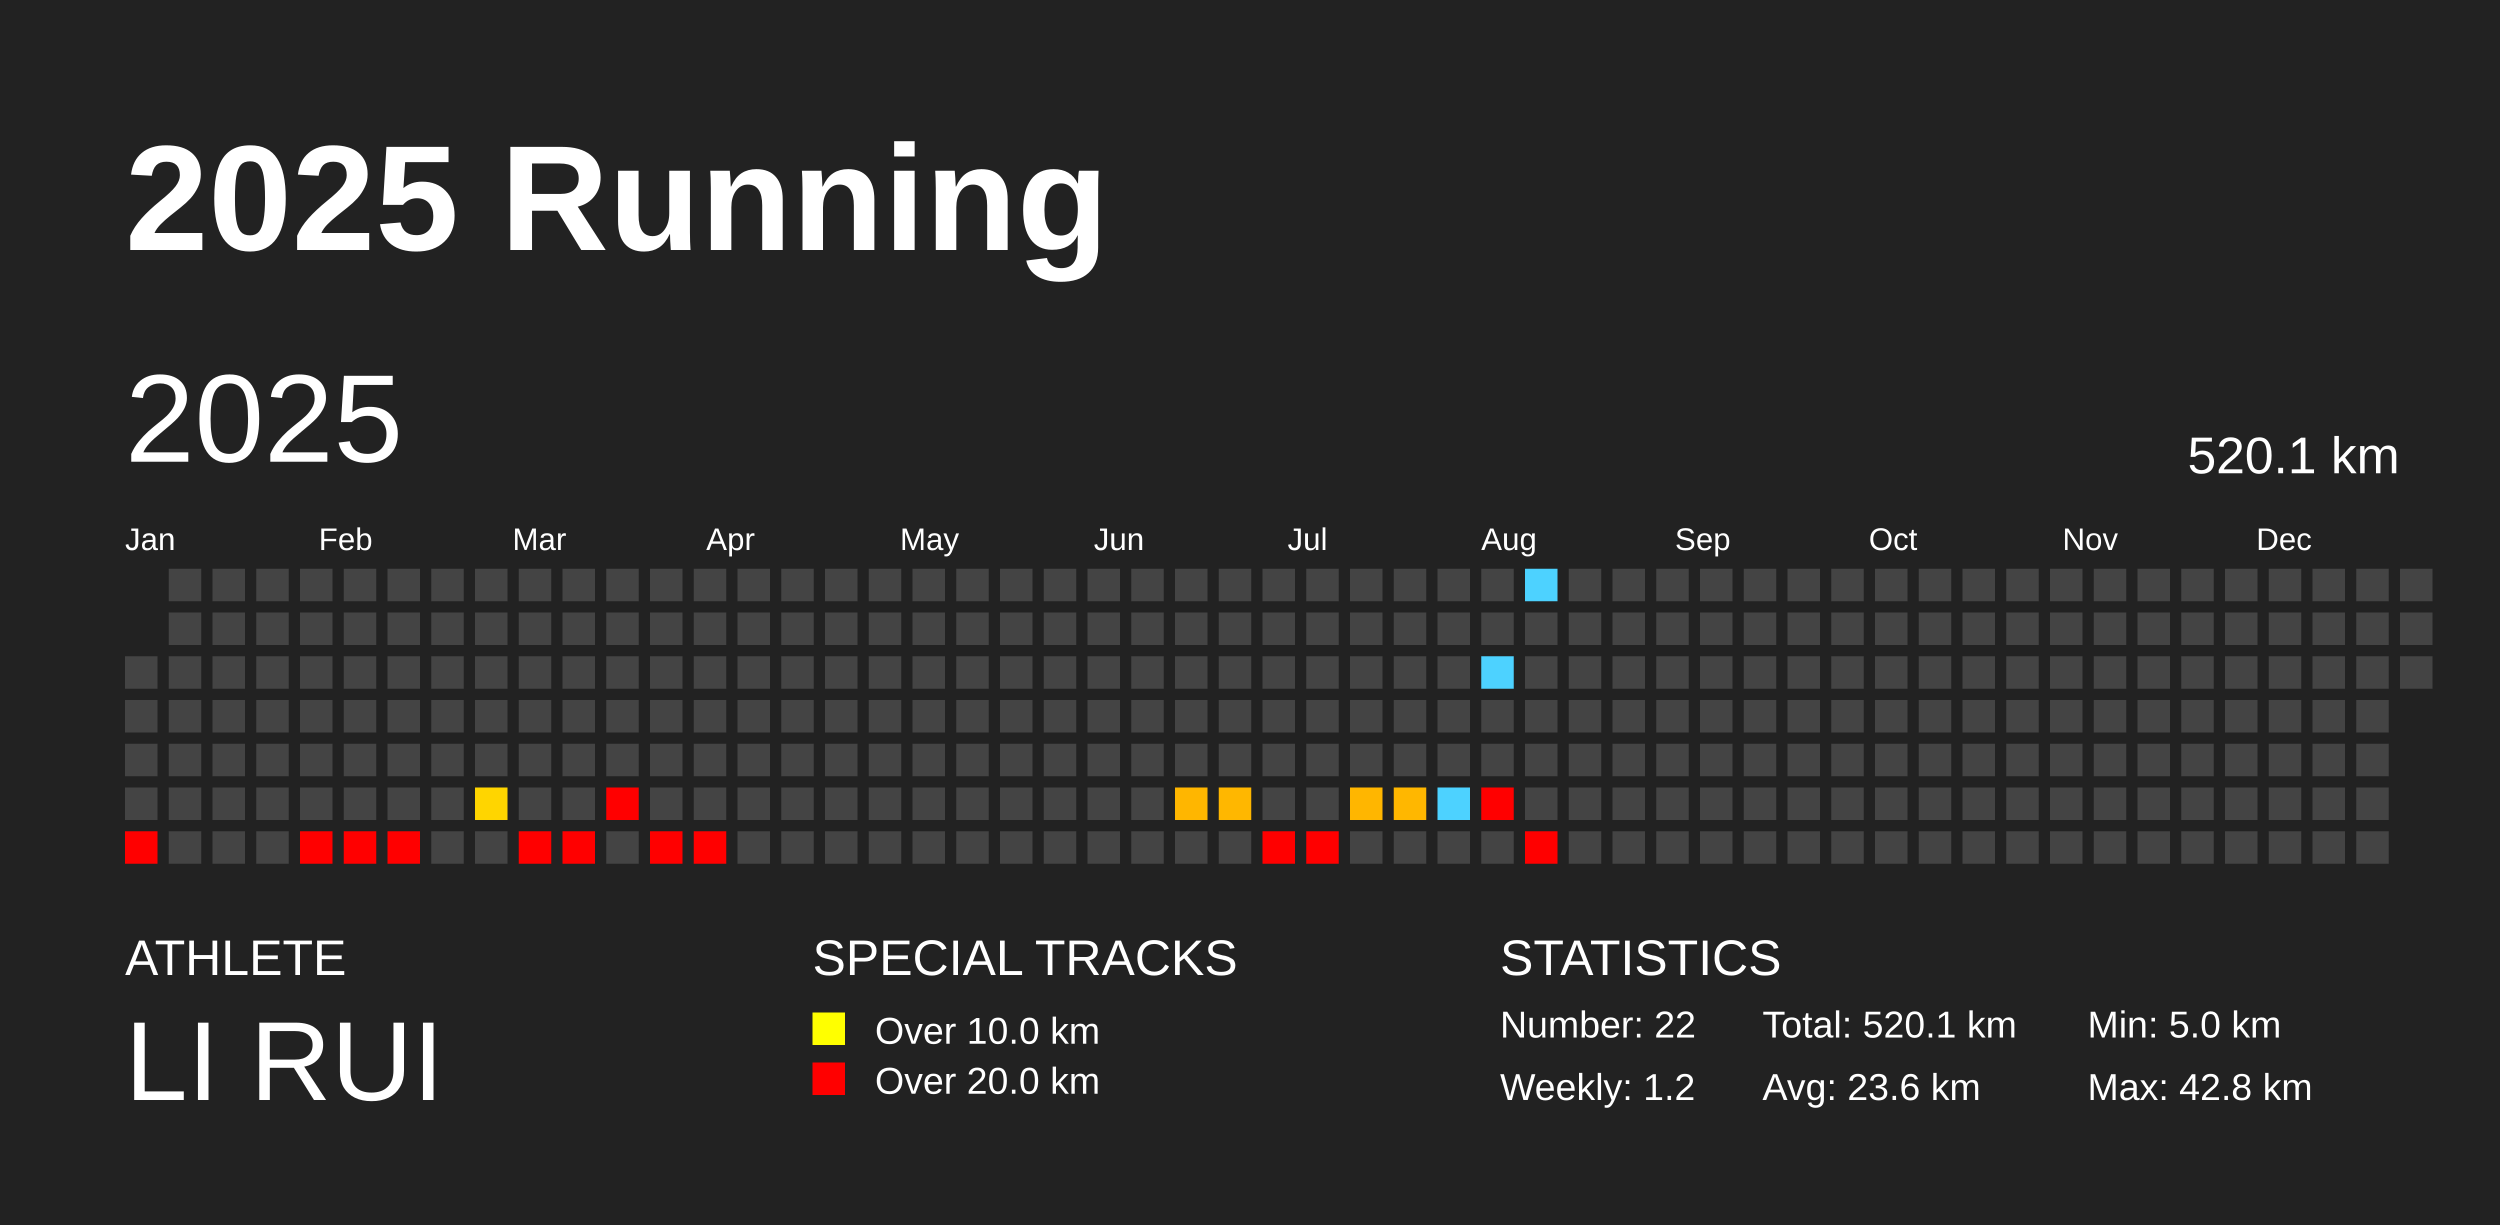
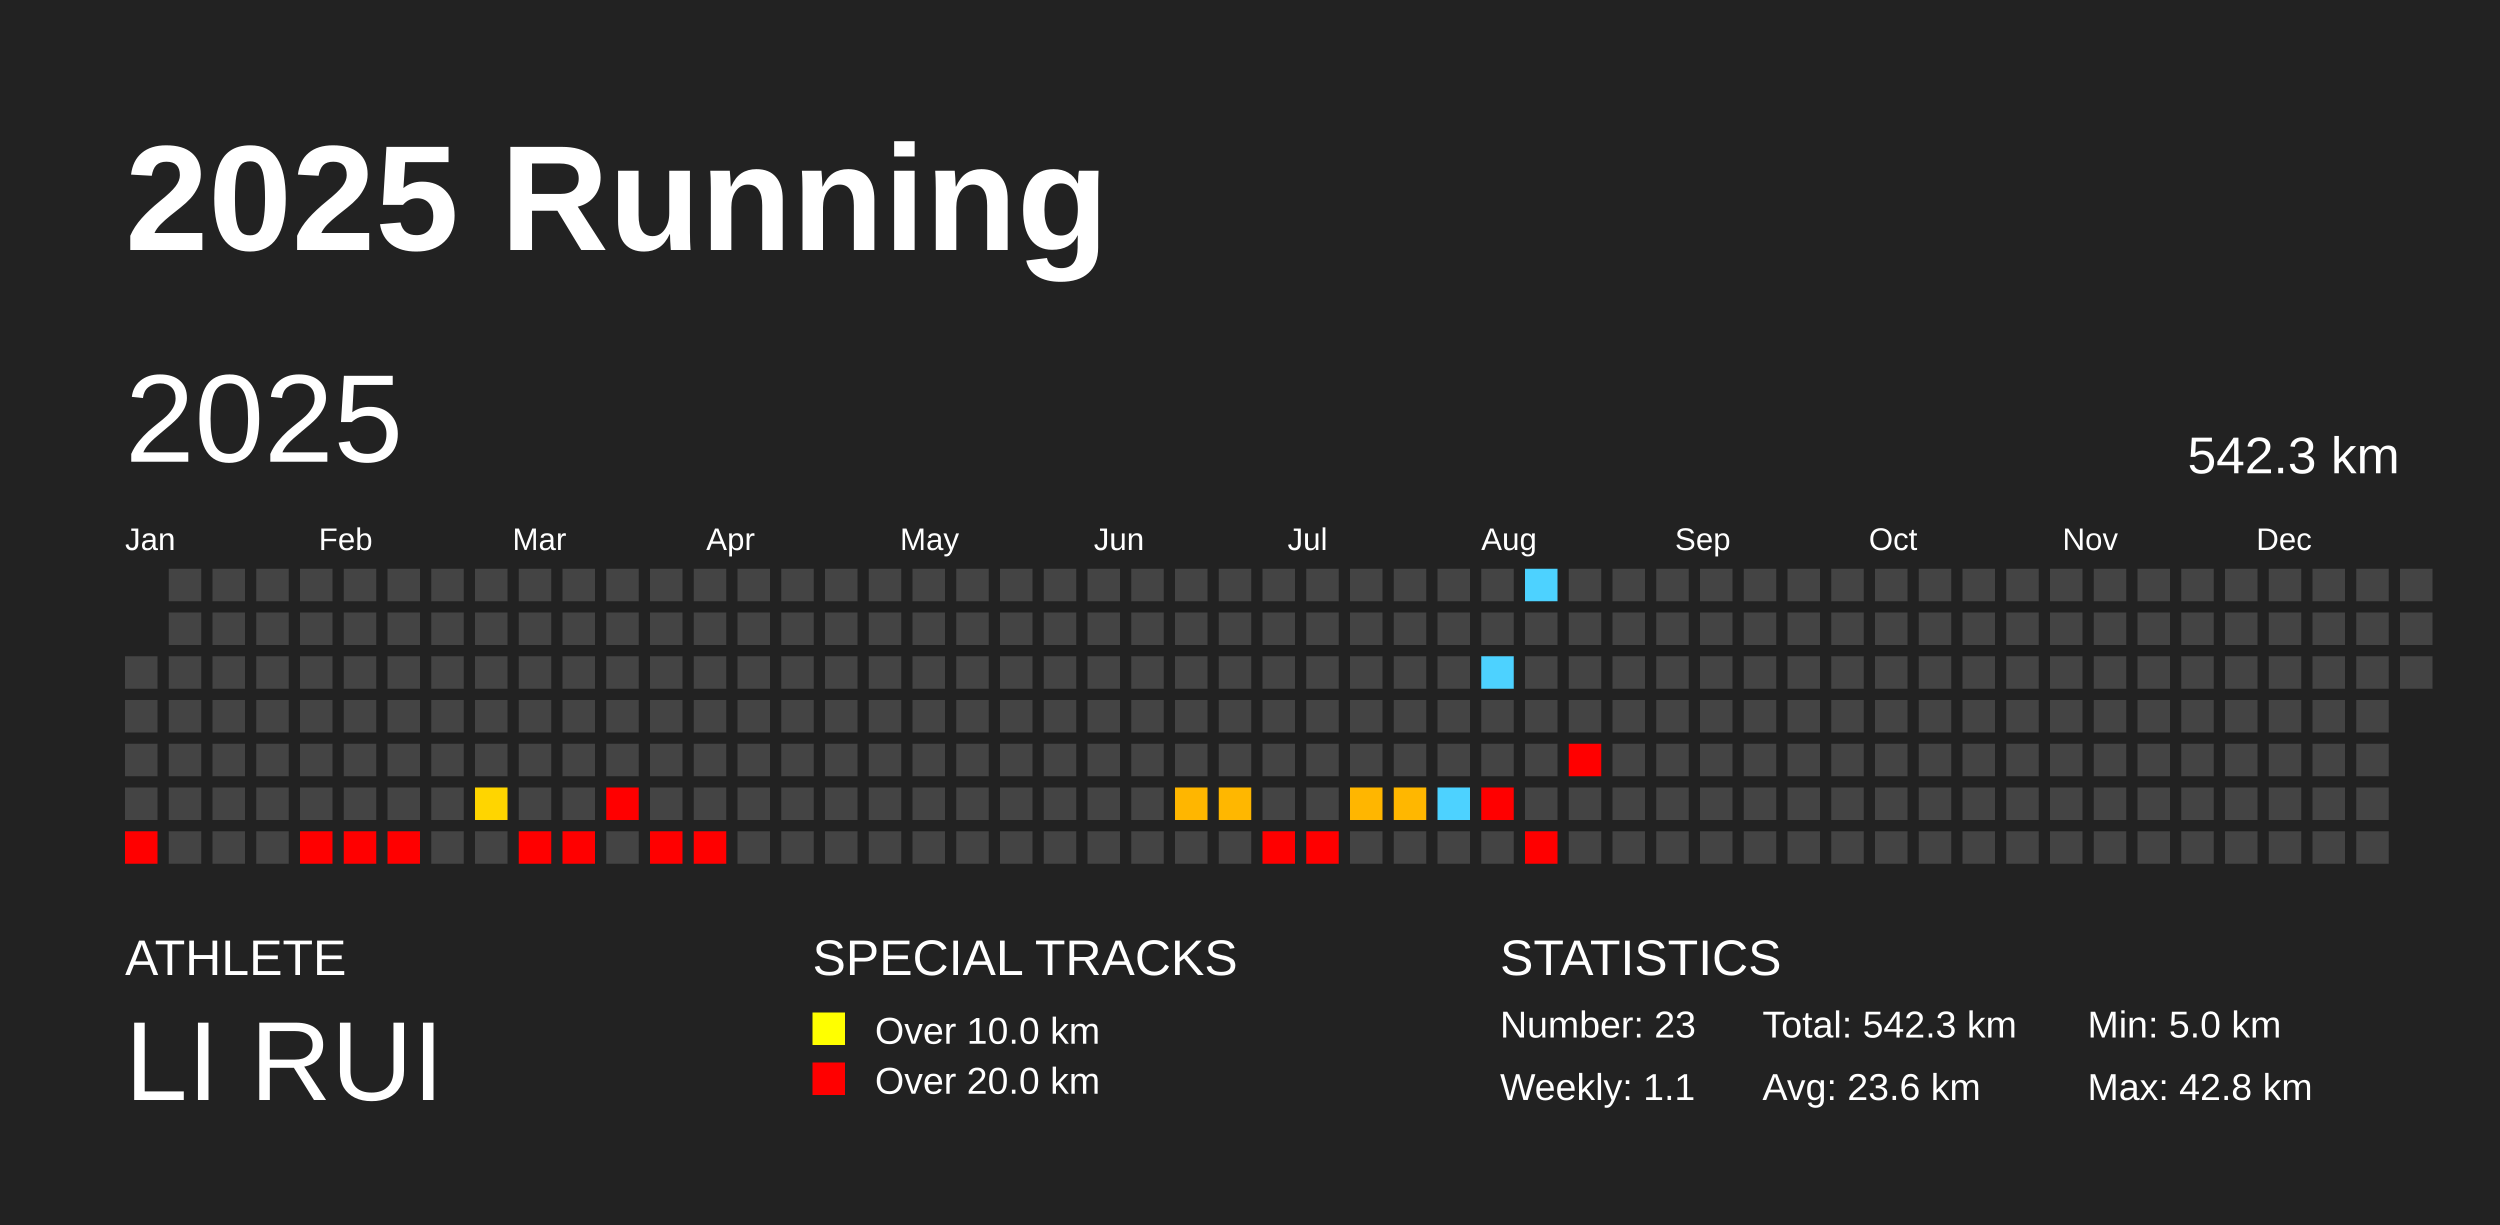
<svg xmlns="http://www.w3.org/2000/svg" baseProfile="full" height="98mm" version="1.1" viewBox="0,0,200,98" width="200mm">
  <defs />
  <rect fill="#222222" height="98" width="200" x="0" y="0" />
  <text fill="#FFFFFF" style="font-size:12px; font-family:Arial; font-weight:bold;" x="10" y="20">2025 Running</text>
  <text fill="#FFFFFF" style="font-size:4px; font-family:Arial" x="10" y="78">ATHLETE</text>
  <text fill="#FFFFFF" style="font-size:9px; font-family:Arial" x="10" y="88">LI RUI</text>
  <text fill="#FFFFFF" style="font-size:4px; font-family:Arial" x="65" y="78">SPECIAL TRACKS</text>
  <rect fill="yellow" height="2.6" width="2.6" x="65" y="81" />
  <text fill="#FFFFFF" style="font-size:3px; font-family:Arial" x="70" y="83.5">Over 10.0 km</text>
  <rect fill="red" height="2.6" width="2.6" x="65" y="85" />
  <text fill="#FFFFFF" style="font-size:3px; font-family:Arial" x="70" y="87.5">Over 20.0 km</text>
  <text fill="#FFFFFF" style="font-size:4px; font-family:Arial" x="120" y="78">STATISTICS</text>
-   <text fill="#FFFFFF" style="font-size:3px; font-family:Arial" x="120" y="83">Number: 22</text>
-   <text fill="#FFFFFF" style="font-size:3px; font-family:Arial" x="120" y="88">Weekly: 1.2</text>
-   <text fill="#FFFFFF" style="font-size:3px; font-family:Arial" x="141" y="83">Total: 520.1 km</text>
+   <text fill="#FFFFFF" style="font-size:3px; font-family:Arial" x="120" y="83">Number: 23</text>
+   <text fill="#FFFFFF" style="font-size:3px; font-family:Arial" x="120" y="88">Weekly: 1.1</text>
+   <text fill="#FFFFFF" style="font-size:3px; font-family:Arial" x="141" y="83">Total: 542.3 km</text>
  <text fill="#FFFFFF" style="font-size:3px; font-family:Arial" x="141" y="88">Avg: 23.6 km</text>
  <text fill="#FFFFFF" style="font-size:3px; font-family:Arial" x="167" y="83">Min: 5.0 km</text>
  <text fill="#FFFFFF" style="font-size:3px; font-family:Arial" x="167" y="88">Max: 42.8 km</text>
  <text dominant-baseline="hanging" fill="#FFFFFF" style="font-size:10.0px; font-family:Arial;" x="10" y="30">2025</text>
-   <text dominant-baseline="hanging" fill="#FFFFFF" style="font-size:4.125px; font-family:Arial;" x="175" y="35">520.1 km</text>
+   <text dominant-baseline="hanging" fill="#FFFFFF" style="font-size:4.125px; font-family:Arial;" x="175" y="35">542.3 km</text>
  <text fill="#FFFFFF" style="font-size:2.5px; font-family:Arial" x="10.0" y="44">Jan</text>
  <text fill="#FFFFFF" style="font-size:2.5px; font-family:Arial" x="25.5" y="44">Feb</text>
  <text fill="#FFFFFF" style="font-size:2.5px; font-family:Arial" x="41.0" y="44">Mar</text>
  <text fill="#FFFFFF" style="font-size:2.5px; font-family:Arial" x="56.5" y="44">Apr</text>
  <text fill="#FFFFFF" style="font-size:2.5px; font-family:Arial" x="72.0" y="44">May</text>
  <text fill="#FFFFFF" style="font-size:2.5px; font-family:Arial" x="87.5" y="44">Jun</text>
  <text fill="#FFFFFF" style="font-size:2.5px; font-family:Arial" x="103.0" y="44">Jul</text>
  <text fill="#FFFFFF" style="font-size:2.5px; font-family:Arial" x="118.5" y="44">Aug</text>
  <text fill="#FFFFFF" style="font-size:2.5px; font-family:Arial" x="134.0" y="44">Sep</text>
  <text fill="#FFFFFF" style="font-size:2.5px; font-family:Arial" x="149.5" y="44">Oct</text>
  <text fill="#FFFFFF" style="font-size:2.5px; font-family:Arial" x="165.0" y="44">Nov</text>
  <text fill="#FFFFFF" style="font-size:2.5px; font-family:Arial" x="180.5" y="44">Dec</text>
  <rect fill="#444444" height="2.6" width="2.6" x="10.0" y="52.5" />
  <rect fill="#444444" height="2.6" width="2.6" x="10.0" y="56.0" />
  <rect fill="#444444" height="2.6" width="2.6" x="10.0" y="59.5" />
  <rect fill="#444444" height="2.6" width="2.6" x="10.0" y="63.0" />
  <rect fill="red" height="2.6" width="2.6" x="10.0" y="66.5" />
  <rect fill="#444444" height="2.6" width="2.6" x="13.5" y="45.5" />
  <rect fill="#444444" height="2.6" width="2.6" x="13.5" y="49.0" />
  <rect fill="#444444" height="2.6" width="2.6" x="13.5" y="52.5" />
  <rect fill="#444444" height="2.6" width="2.6" x="13.5" y="56.0" />
  <rect fill="#444444" height="2.6" width="2.6" x="13.5" y="59.5" />
  <rect fill="#444444" height="2.6" width="2.6" x="13.5" y="63.0" />
  <rect fill="#444444" height="2.6" width="2.6" x="13.5" y="66.5" />
  <rect fill="#444444" height="2.6" width="2.6" x="17.0" y="45.5" />
  <rect fill="#444444" height="2.6" width="2.6" x="17.0" y="49.0" />
  <rect fill="#444444" height="2.6" width="2.6" x="17.0" y="52.5" />
  <rect fill="#444444" height="2.6" width="2.6" x="17.0" y="56.0" />
  <rect fill="#444444" height="2.6" width="2.6" x="17.0" y="59.5" />
  <rect fill="#444444" height="2.6" width="2.6" x="17.0" y="63.0" />
  <rect fill="#444444" height="2.6" width="2.6" x="17.0" y="66.5" />
  <rect fill="#444444" height="2.6" width="2.6" x="20.5" y="45.5" />
  <rect fill="#444444" height="2.6" width="2.6" x="20.5" y="49.0" />
  <rect fill="#444444" height="2.6" width="2.6" x="20.5" y="52.5" />
  <rect fill="#444444" height="2.6" width="2.6" x="20.5" y="56.0" />
  <rect fill="#444444" height="2.6" width="2.6" x="20.5" y="59.5" />
  <rect fill="#444444" height="2.6" width="2.6" x="20.5" y="63.0" />
  <rect fill="#444444" height="2.6" width="2.6" x="20.5" y="66.5" />
  <rect fill="#444444" height="2.6" width="2.6" x="24.0" y="45.5" />
  <rect fill="#444444" height="2.6" width="2.6" x="24.0" y="49.0" />
  <rect fill="#444444" height="2.6" width="2.6" x="24.0" y="52.5" />
  <rect fill="#444444" height="2.6" width="2.6" x="24.0" y="56.0" />
  <rect fill="#444444" height="2.6" width="2.6" x="24.0" y="59.5" />
  <rect fill="#444444" height="2.6" width="2.6" x="24.0" y="63.0" />
  <rect fill="red" height="2.6" width="2.6" x="24.0" y="66.5" />
  <rect fill="#444444" height="2.6" width="2.6" x="27.5" y="45.5" />
  <rect fill="#444444" height="2.6" width="2.6" x="27.5" y="49.0" />
  <rect fill="#444444" height="2.6" width="2.6" x="27.5" y="52.5" />
  <rect fill="#444444" height="2.6" width="2.6" x="27.5" y="56.0" />
  <rect fill="#444444" height="2.6" width="2.6" x="27.5" y="59.5" />
  <rect fill="#444444" height="2.6" width="2.6" x="27.5" y="63.0" />
  <rect fill="red" height="2.6" width="2.6" x="27.5" y="66.5" />
  <rect fill="#444444" height="2.6" width="2.6" x="31.0" y="45.5" />
  <rect fill="#444444" height="2.6" width="2.6" x="31.0" y="49.0" />
  <rect fill="#444444" height="2.6" width="2.6" x="31.0" y="52.5" />
  <rect fill="#444444" height="2.6" width="2.6" x="31.0" y="56.0" />
  <rect fill="#444444" height="2.6" width="2.6" x="31.0" y="59.5" />
  <rect fill="#444444" height="2.6" width="2.6" x="31.0" y="63.0" />
  <rect fill="red" height="2.6" width="2.6" x="31.0" y="66.5" />
  <rect fill="#444444" height="2.6" width="2.6" x="34.5" y="45.5" />
  <rect fill="#444444" height="2.6" width="2.6" x="34.5" y="49.0" />
  <rect fill="#444444" height="2.6" width="2.6" x="34.5" y="52.5" />
  <rect fill="#444444" height="2.6" width="2.6" x="34.5" y="56.0" />
  <rect fill="#444444" height="2.6" width="2.6" x="34.5" y="59.5" />
  <rect fill="#444444" height="2.6" width="2.6" x="34.5" y="63.0" />
  <rect fill="#444444" height="2.6" width="2.6" x="34.5" y="66.5" />
  <rect fill="#444444" height="2.6" width="2.6" x="38.0" y="45.5" />
  <rect fill="#444444" height="2.6" width="2.6" x="38.0" y="49.0" />
  <rect fill="#444444" height="2.6" width="2.6" x="38.0" y="52.5" />
  <rect fill="#444444" height="2.6" width="2.6" x="38.0" y="56.0" />
  <rect fill="#444444" height="2.6" width="2.6" x="38.0" y="59.5" />
  <rect fill="#ffd500" height="2.6" width="2.6" x="38.0" y="63.0" />
  <rect fill="#444444" height="2.6" width="2.6" x="38.0" y="66.5" />
  <rect fill="#444444" height="2.6" width="2.6" x="41.5" y="45.5" />
  <rect fill="#444444" height="2.6" width="2.6" x="41.5" y="49.0" />
  <rect fill="#444444" height="2.6" width="2.6" x="41.5" y="52.5" />
  <rect fill="#444444" height="2.6" width="2.6" x="41.5" y="56.0" />
  <rect fill="#444444" height="2.6" width="2.6" x="41.5" y="59.5" />
  <rect fill="#444444" height="2.6" width="2.6" x="41.5" y="63.0" />
  <rect fill="red" height="2.6" width="2.6" x="41.5" y="66.5" />
  <rect fill="#444444" height="2.6" width="2.6" x="45.0" y="45.5" />
  <rect fill="#444444" height="2.6" width="2.6" x="45.0" y="49.0" />
  <rect fill="#444444" height="2.6" width="2.6" x="45.0" y="52.5" />
  <rect fill="#444444" height="2.6" width="2.6" x="45.0" y="56.0" />
  <rect fill="#444444" height="2.6" width="2.6" x="45.0" y="59.5" />
  <rect fill="#444444" height="2.6" width="2.6" x="45.0" y="63.0" />
  <rect fill="red" height="2.6" width="2.6" x="45.0" y="66.5" />
  <rect fill="#444444" height="2.6" width="2.6" x="48.5" y="45.5" />
  <rect fill="#444444" height="2.6" width="2.6" x="48.5" y="49.0" />
  <rect fill="#444444" height="2.6" width="2.6" x="48.5" y="52.5" />
  <rect fill="#444444" height="2.6" width="2.6" x="48.5" y="56.0" />
  <rect fill="#444444" height="2.6" width="2.6" x="48.5" y="59.5" />
  <rect fill="red" height="2.6" width="2.6" x="48.5" y="63.0" />
  <rect fill="#444444" height="2.6" width="2.6" x="48.5" y="66.5" />
  <rect fill="#444444" height="2.6" width="2.6" x="52.0" y="45.5" />
  <rect fill="#444444" height="2.6" width="2.6" x="52.0" y="49.0" />
  <rect fill="#444444" height="2.6" width="2.6" x="52.0" y="52.5" />
  <rect fill="#444444" height="2.6" width="2.6" x="52.0" y="56.0" />
  <rect fill="#444444" height="2.6" width="2.6" x="52.0" y="59.5" />
  <rect fill="#444444" height="2.6" width="2.6" x="52.0" y="63.0" />
  <rect fill="red" height="2.6" width="2.6" x="52.0" y="66.5" />
  <rect fill="#444444" height="2.6" width="2.6" x="55.5" y="45.5" />
  <rect fill="#444444" height="2.6" width="2.6" x="55.5" y="49.0" />
  <rect fill="#444444" height="2.6" width="2.6" x="55.5" y="52.5" />
  <rect fill="#444444" height="2.6" width="2.6" x="55.5" y="56.0" />
  <rect fill="#444444" height="2.6" width="2.6" x="55.5" y="59.5" />
  <rect fill="#444444" height="2.6" width="2.6" x="55.5" y="63.0" />
  <rect fill="red" height="2.6" width="2.6" x="55.5" y="66.5" />
  <rect fill="#444444" height="2.6" width="2.6" x="59.0" y="45.5" />
  <rect fill="#444444" height="2.6" width="2.6" x="59.0" y="49.0" />
  <rect fill="#444444" height="2.6" width="2.6" x="59.0" y="52.5" />
  <rect fill="#444444" height="2.6" width="2.6" x="59.0" y="56.0" />
  <rect fill="#444444" height="2.6" width="2.6" x="59.0" y="59.5" />
  <rect fill="#444444" height="2.6" width="2.6" x="59.0" y="63.0" />
  <rect fill="#444444" height="2.6" width="2.6" x="59.0" y="66.5" />
  <rect fill="#444444" height="2.6" width="2.6" x="62.5" y="45.5" />
  <rect fill="#444444" height="2.6" width="2.6" x="62.5" y="49.0" />
  <rect fill="#444444" height="2.6" width="2.6" x="62.5" y="52.5" />
  <rect fill="#444444" height="2.6" width="2.6" x="62.5" y="56.0" />
  <rect fill="#444444" height="2.6" width="2.6" x="62.5" y="59.5" />
  <rect fill="#444444" height="2.6" width="2.6" x="62.5" y="63.0" />
  <rect fill="#444444" height="2.6" width="2.6" x="62.5" y="66.5" />
  <rect fill="#444444" height="2.6" width="2.6" x="66.0" y="45.5" />
  <rect fill="#444444" height="2.6" width="2.6" x="66.0" y="49.0" />
  <rect fill="#444444" height="2.6" width="2.6" x="66.0" y="52.5" />
  <rect fill="#444444" height="2.6" width="2.6" x="66.0" y="56.0" />
  <rect fill="#444444" height="2.6" width="2.6" x="66.0" y="59.5" />
  <rect fill="#444444" height="2.6" width="2.6" x="66.0" y="63.0" />
  <rect fill="#444444" height="2.6" width="2.6" x="66.0" y="66.5" />
  <rect fill="#444444" height="2.6" width="2.6" x="69.5" y="45.5" />
  <rect fill="#444444" height="2.6" width="2.6" x="69.5" y="49.0" />
  <rect fill="#444444" height="2.6" width="2.6" x="69.5" y="52.5" />
  <rect fill="#444444" height="2.6" width="2.6" x="69.5" y="56.0" />
  <rect fill="#444444" height="2.6" width="2.6" x="69.5" y="59.5" />
  <rect fill="#444444" height="2.6" width="2.6" x="69.5" y="63.0" />
  <rect fill="#444444" height="2.6" width="2.6" x="69.5" y="66.5" />
  <rect fill="#444444" height="2.6" width="2.6" x="73.0" y="45.5" />
  <rect fill="#444444" height="2.6" width="2.6" x="73.0" y="49.0" />
  <rect fill="#444444" height="2.6" width="2.6" x="73.0" y="52.5" />
  <rect fill="#444444" height="2.6" width="2.6" x="73.0" y="56.0" />
  <rect fill="#444444" height="2.6" width="2.6" x="73.0" y="59.5" />
  <rect fill="#444444" height="2.6" width="2.6" x="73.0" y="63.0" />
  <rect fill="#444444" height="2.6" width="2.6" x="73.0" y="66.5" />
  <rect fill="#444444" height="2.6" width="2.6" x="76.5" y="45.5" />
  <rect fill="#444444" height="2.6" width="2.6" x="76.5" y="49.0" />
  <rect fill="#444444" height="2.6" width="2.6" x="76.5" y="52.5" />
  <rect fill="#444444" height="2.6" width="2.6" x="76.5" y="56.0" />
  <rect fill="#444444" height="2.6" width="2.6" x="76.5" y="59.5" />
  <rect fill="#444444" height="2.6" width="2.6" x="76.5" y="63.0" />
  <rect fill="#444444" height="2.6" width="2.6" x="76.5" y="66.5" />
  <rect fill="#444444" height="2.6" width="2.6" x="80.0" y="45.5" />
  <rect fill="#444444" height="2.6" width="2.6" x="80.0" y="49.0" />
  <rect fill="#444444" height="2.6" width="2.6" x="80.0" y="52.5" />
  <rect fill="#444444" height="2.6" width="2.6" x="80.0" y="56.0" />
  <rect fill="#444444" height="2.6" width="2.6" x="80.0" y="59.5" />
  <rect fill="#444444" height="2.6" width="2.6" x="80.0" y="63.0" />
  <rect fill="#444444" height="2.6" width="2.6" x="80.0" y="66.5" />
  <rect fill="#444444" height="2.6" width="2.6" x="83.5" y="45.5" />
  <rect fill="#444444" height="2.6" width="2.6" x="83.5" y="49.0" />
  <rect fill="#444444" height="2.6" width="2.6" x="83.5" y="52.5" />
  <rect fill="#444444" height="2.6" width="2.6" x="83.5" y="56.0" />
  <rect fill="#444444" height="2.6" width="2.6" x="83.5" y="59.5" />
  <rect fill="#444444" height="2.6" width="2.6" x="83.5" y="63.0" />
  <rect fill="#444444" height="2.6" width="2.6" x="83.5" y="66.5" />
  <rect fill="#444444" height="2.6" width="2.6" x="87.0" y="45.5" />
  <rect fill="#444444" height="2.6" width="2.6" x="87.0" y="49.0" />
  <rect fill="#444444" height="2.6" width="2.6" x="87.0" y="52.5" />
  <rect fill="#444444" height="2.6" width="2.6" x="87.0" y="56.0" />
  <rect fill="#444444" height="2.6" width="2.6" x="87.0" y="59.5" />
  <rect fill="#444444" height="2.6" width="2.6" x="87.0" y="63.0" />
  <rect fill="#444444" height="2.6" width="2.6" x="87.0" y="66.5" />
  <rect fill="#444444" height="2.6" width="2.6" x="90.5" y="45.5" />
  <rect fill="#444444" height="2.6" width="2.6" x="90.5" y="49.0" />
  <rect fill="#444444" height="2.6" width="2.6" x="90.5" y="52.5" />
  <rect fill="#444444" height="2.6" width="2.6" x="90.5" y="56.0" />
  <rect fill="#444444" height="2.6" width="2.6" x="90.5" y="59.5" />
  <rect fill="#444444" height="2.6" width="2.6" x="90.5" y="63.0" />
  <rect fill="#444444" height="2.6" width="2.6" x="90.5" y="66.5" />
  <rect fill="#444444" height="2.6" width="2.6" x="94.0" y="45.5" />
  <rect fill="#444444" height="2.6" width="2.6" x="94.0" y="49.0" />
  <rect fill="#444444" height="2.6" width="2.6" x="94.0" y="52.5" />
  <rect fill="#444444" height="2.6" width="2.6" x="94.0" y="56.0" />
  <rect fill="#444444" height="2.6" width="2.6" x="94.0" y="59.5" />
  <rect fill="#ffb600" height="2.6" width="2.6" x="94.0" y="63.0" />
  <rect fill="#444444" height="2.6" width="2.6" x="94.0" y="66.5" />
  <rect fill="#444444" height="2.6" width="2.6" x="97.5" y="45.5" />
  <rect fill="#444444" height="2.6" width="2.6" x="97.5" y="49.0" />
  <rect fill="#444444" height="2.6" width="2.6" x="97.5" y="52.5" />
  <rect fill="#444444" height="2.6" width="2.6" x="97.5" y="56.0" />
  <rect fill="#444444" height="2.6" width="2.6" x="97.5" y="59.5" />
  <rect fill="#ffb700" height="2.6" width="2.6" x="97.5" y="63.0" />
  <rect fill="#444444" height="2.6" width="2.6" x="97.5" y="66.5" />
  <rect fill="#444444" height="2.6" width="2.6" x="101.0" y="45.5" />
  <rect fill="#444444" height="2.6" width="2.6" x="101.0" y="49.0" />
  <rect fill="#444444" height="2.6" width="2.6" x="101.0" y="52.5" />
  <rect fill="#444444" height="2.6" width="2.6" x="101.0" y="56.0" />
  <rect fill="#444444" height="2.6" width="2.6" x="101.0" y="59.5" />
  <rect fill="#444444" height="2.6" width="2.6" x="101.0" y="63.0" />
  <rect fill="red" height="2.6" width="2.6" x="101.0" y="66.5" />
  <rect fill="#444444" height="2.6" width="2.6" x="104.5" y="45.5" />
  <rect fill="#444444" height="2.6" width="2.6" x="104.5" y="49.0" />
  <rect fill="#444444" height="2.6" width="2.6" x="104.5" y="52.5" />
  <rect fill="#444444" height="2.6" width="2.6" x="104.5" y="56.0" />
  <rect fill="#444444" height="2.6" width="2.6" x="104.5" y="59.5" />
  <rect fill="#444444" height="2.6" width="2.6" x="104.5" y="63.0" />
  <rect fill="red" height="2.6" width="2.6" x="104.5" y="66.5" />
  <rect fill="#444444" height="2.6" width="2.6" x="108.0" y="45.5" />
  <rect fill="#444444" height="2.6" width="2.6" x="108.0" y="49.0" />
  <rect fill="#444444" height="2.6" width="2.6" x="108.0" y="52.5" />
  <rect fill="#444444" height="2.6" width="2.6" x="108.0" y="56.0" />
  <rect fill="#444444" height="2.6" width="2.6" x="108.0" y="59.5" />
  <rect fill="#ffb600" height="2.6" width="2.6" x="108.0" y="63.0" />
  <rect fill="#444444" height="2.6" width="2.6" x="108.0" y="66.5" />
  <rect fill="#444444" height="2.6" width="2.6" x="111.5" y="45.5" />
  <rect fill="#444444" height="2.6" width="2.6" x="111.5" y="49.0" />
  <rect fill="#444444" height="2.6" width="2.6" x="111.5" y="52.5" />
  <rect fill="#444444" height="2.6" width="2.6" x="111.5" y="56.0" />
  <rect fill="#444444" height="2.6" width="2.6" x="111.5" y="59.5" />
  <rect fill="#ffb700" height="2.6" width="2.6" x="111.5" y="63.0" />
  <rect fill="#444444" height="2.6" width="2.6" x="111.5" y="66.5" />
  <rect fill="#444444" height="2.6" width="2.6" x="115.0" y="45.5" />
  <rect fill="#444444" height="2.6" width="2.6" x="115.0" y="49.0" />
  <rect fill="#444444" height="2.6" width="2.6" x="115.0" y="52.5" />
  <rect fill="#444444" height="2.6" width="2.6" x="115.0" y="56.0" />
  <rect fill="#444444" height="2.6" width="2.6" x="115.0" y="59.5" />
  <rect fill="#4dd2ff" height="2.6" width="2.6" x="115.0" y="63.0" />
  <rect fill="#444444" height="2.6" width="2.6" x="115.0" y="66.5" />
  <rect fill="#444444" height="2.6" width="2.6" x="118.5" y="45.5" />
  <rect fill="#444444" height="2.6" width="2.6" x="118.5" y="49.0" />
  <rect fill="#4dd2ff" height="2.6" width="2.6" x="118.5" y="52.5" />
  <rect fill="#444444" height="2.6" width="2.6" x="118.5" y="56.0" />
  <rect fill="#444444" height="2.6" width="2.6" x="118.5" y="59.5" />
  <rect fill="red" height="2.6" width="2.6" x="118.5" y="63.0" />
  <rect fill="#444444" height="2.6" width="2.6" x="118.5" y="66.5" />
  <rect fill="#4dd2ff" height="2.6" width="2.6" x="122.0" y="45.5" />
  <rect fill="#444444" height="2.6" width="2.6" x="122.0" y="49.0" />
  <rect fill="#444444" height="2.6" width="2.6" x="122.0" y="52.5" />
  <rect fill="#444444" height="2.6" width="2.6" x="122.0" y="56.0" />
  <rect fill="#444444" height="2.6" width="2.6" x="122.0" y="59.5" />
  <rect fill="#444444" height="2.6" width="2.6" x="122.0" y="63.0" />
  <rect fill="red" height="2.6" width="2.6" x="122.0" y="66.5" />
  <rect fill="#444444" height="2.6" width="2.6" x="125.5" y="45.5" />
  <rect fill="#444444" height="2.6" width="2.6" x="125.5" y="49.0" />
  <rect fill="#444444" height="2.6" width="2.6" x="125.5" y="52.5" />
  <rect fill="#444444" height="2.6" width="2.6" x="125.5" y="56.0" />
-   <rect fill="#444444" height="2.6" width="2.6" x="125.5" y="59.5" />
+   <rect fill="red" height="2.6" width="2.6" x="125.5" y="59.5" />
  <rect fill="#444444" height="2.6" width="2.6" x="125.5" y="63.0" />
  <rect fill="#444444" height="2.6" width="2.6" x="125.5" y="66.5" />
  <rect fill="#444444" height="2.6" width="2.6" x="129.0" y="45.5" />
  <rect fill="#444444" height="2.6" width="2.6" x="129.0" y="49.0" />
  <rect fill="#444444" height="2.6" width="2.6" x="129.0" y="52.5" />
  <rect fill="#444444" height="2.6" width="2.6" x="129.0" y="56.0" />
  <rect fill="#444444" height="2.6" width="2.6" x="129.0" y="59.5" />
  <rect fill="#444444" height="2.6" width="2.6" x="129.0" y="63.0" />
  <rect fill="#444444" height="2.6" width="2.6" x="129.0" y="66.5" />
  <rect fill="#444444" height="2.6" width="2.6" x="132.5" y="45.5" />
  <rect fill="#444444" height="2.6" width="2.6" x="132.5" y="49.0" />
  <rect fill="#444444" height="2.6" width="2.6" x="132.5" y="52.5" />
  <rect fill="#444444" height="2.6" width="2.6" x="132.5" y="56.0" />
  <rect fill="#444444" height="2.6" width="2.6" x="132.5" y="59.5" />
  <rect fill="#444444" height="2.6" width="2.6" x="132.5" y="63.0" />
  <rect fill="#444444" height="2.6" width="2.6" x="132.5" y="66.5" />
  <rect fill="#444444" height="2.6" width="2.6" x="136.0" y="45.5" />
  <rect fill="#444444" height="2.6" width="2.6" x="136.0" y="49.0" />
  <rect fill="#444444" height="2.6" width="2.6" x="136.0" y="52.5" />
  <rect fill="#444444" height="2.6" width="2.6" x="136.0" y="56.0" />
  <rect fill="#444444" height="2.6" width="2.6" x="136.0" y="59.5" />
  <rect fill="#444444" height="2.6" width="2.6" x="136.0" y="63.0" />
  <rect fill="#444444" height="2.6" width="2.6" x="136.0" y="66.5" />
  <rect fill="#444444" height="2.6" width="2.6" x="139.5" y="45.5" />
  <rect fill="#444444" height="2.6" width="2.6" x="139.5" y="49.0" />
  <rect fill="#444444" height="2.6" width="2.6" x="139.5" y="52.5" />
  <rect fill="#444444" height="2.6" width="2.6" x="139.5" y="56.0" />
  <rect fill="#444444" height="2.6" width="2.6" x="139.5" y="59.5" />
  <rect fill="#444444" height="2.6" width="2.6" x="139.5" y="63.0" />
  <rect fill="#444444" height="2.6" width="2.6" x="139.5" y="66.5" />
  <rect fill="#444444" height="2.6" width="2.6" x="143.0" y="45.5" />
  <rect fill="#444444" height="2.6" width="2.6" x="143.0" y="49.0" />
  <rect fill="#444444" height="2.6" width="2.6" x="143.0" y="52.5" />
  <rect fill="#444444" height="2.6" width="2.6" x="143.0" y="56.0" />
  <rect fill="#444444" height="2.6" width="2.6" x="143.0" y="59.5" />
  <rect fill="#444444" height="2.6" width="2.6" x="143.0" y="63.0" />
  <rect fill="#444444" height="2.6" width="2.6" x="143.0" y="66.5" />
  <rect fill="#444444" height="2.6" width="2.6" x="146.5" y="45.5" />
  <rect fill="#444444" height="2.6" width="2.6" x="146.5" y="49.0" />
  <rect fill="#444444" height="2.6" width="2.6" x="146.5" y="52.5" />
  <rect fill="#444444" height="2.6" width="2.6" x="146.5" y="56.0" />
  <rect fill="#444444" height="2.6" width="2.6" x="146.5" y="59.5" />
  <rect fill="#444444" height="2.6" width="2.6" x="146.5" y="63.0" />
  <rect fill="#444444" height="2.6" width="2.6" x="146.5" y="66.5" />
  <rect fill="#444444" height="2.6" width="2.6" x="150.0" y="45.5" />
  <rect fill="#444444" height="2.6" width="2.6" x="150.0" y="49.0" />
  <rect fill="#444444" height="2.6" width="2.6" x="150.0" y="52.5" />
  <rect fill="#444444" height="2.6" width="2.6" x="150.0" y="56.0" />
  <rect fill="#444444" height="2.6" width="2.6" x="150.0" y="59.5" />
  <rect fill="#444444" height="2.6" width="2.6" x="150.0" y="63.0" />
  <rect fill="#444444" height="2.6" width="2.6" x="150.0" y="66.5" />
  <rect fill="#444444" height="2.6" width="2.6" x="153.5" y="45.5" />
  <rect fill="#444444" height="2.6" width="2.6" x="153.5" y="49.0" />
  <rect fill="#444444" height="2.6" width="2.6" x="153.5" y="52.5" />
  <rect fill="#444444" height="2.6" width="2.6" x="153.5" y="56.0" />
  <rect fill="#444444" height="2.6" width="2.6" x="153.5" y="59.5" />
  <rect fill="#444444" height="2.6" width="2.6" x="153.5" y="63.0" />
  <rect fill="#444444" height="2.6" width="2.6" x="153.5" y="66.5" />
  <rect fill="#444444" height="2.6" width="2.6" x="157.0" y="45.5" />
  <rect fill="#444444" height="2.6" width="2.6" x="157.0" y="49.0" />
  <rect fill="#444444" height="2.6" width="2.6" x="157.0" y="52.5" />
  <rect fill="#444444" height="2.6" width="2.6" x="157.0" y="56.0" />
  <rect fill="#444444" height="2.6" width="2.6" x="157.0" y="59.5" />
  <rect fill="#444444" height="2.6" width="2.6" x="157.0" y="63.0" />
  <rect fill="#444444" height="2.6" width="2.6" x="157.0" y="66.5" />
  <rect fill="#444444" height="2.6" width="2.6" x="160.5" y="45.5" />
  <rect fill="#444444" height="2.6" width="2.6" x="160.5" y="49.0" />
  <rect fill="#444444" height="2.6" width="2.6" x="160.5" y="52.5" />
  <rect fill="#444444" height="2.6" width="2.6" x="160.5" y="56.0" />
  <rect fill="#444444" height="2.6" width="2.6" x="160.5" y="59.5" />
  <rect fill="#444444" height="2.6" width="2.6" x="160.5" y="63.0" />
  <rect fill="#444444" height="2.6" width="2.6" x="160.5" y="66.5" />
  <rect fill="#444444" height="2.6" width="2.6" x="164.0" y="45.5" />
  <rect fill="#444444" height="2.6" width="2.6" x="164.0" y="49.0" />
  <rect fill="#444444" height="2.6" width="2.6" x="164.0" y="52.5" />
  <rect fill="#444444" height="2.6" width="2.6" x="164.0" y="56.0" />
  <rect fill="#444444" height="2.6" width="2.6" x="164.0" y="59.5" />
  <rect fill="#444444" height="2.6" width="2.6" x="164.0" y="63.0" />
  <rect fill="#444444" height="2.6" width="2.6" x="164.0" y="66.5" />
  <rect fill="#444444" height="2.6" width="2.6" x="167.5" y="45.5" />
  <rect fill="#444444" height="2.6" width="2.6" x="167.5" y="49.0" />
  <rect fill="#444444" height="2.6" width="2.6" x="167.5" y="52.5" />
  <rect fill="#444444" height="2.6" width="2.6" x="167.5" y="56.0" />
  <rect fill="#444444" height="2.6" width="2.6" x="167.5" y="59.5" />
  <rect fill="#444444" height="2.6" width="2.6" x="167.5" y="63.0" />
  <rect fill="#444444" height="2.6" width="2.6" x="167.5" y="66.5" />
  <rect fill="#444444" height="2.6" width="2.6" x="171.0" y="45.5" />
  <rect fill="#444444" height="2.6" width="2.6" x="171.0" y="49.0" />
  <rect fill="#444444" height="2.6" width="2.6" x="171.0" y="52.5" />
  <rect fill="#444444" height="2.6" width="2.6" x="171.0" y="56.0" />
  <rect fill="#444444" height="2.6" width="2.6" x="171.0" y="59.5" />
  <rect fill="#444444" height="2.6" width="2.6" x="171.0" y="63.0" />
  <rect fill="#444444" height="2.6" width="2.6" x="171.0" y="66.5" />
  <rect fill="#444444" height="2.6" width="2.6" x="174.5" y="45.5" />
  <rect fill="#444444" height="2.6" width="2.6" x="174.5" y="49.0" />
  <rect fill="#444444" height="2.6" width="2.6" x="174.5" y="52.5" />
  <rect fill="#444444" height="2.6" width="2.6" x="174.5" y="56.0" />
  <rect fill="#444444" height="2.6" width="2.6" x="174.5" y="59.5" />
  <rect fill="#444444" height="2.6" width="2.6" x="174.5" y="63.0" />
  <rect fill="#444444" height="2.6" width="2.6" x="174.5" y="66.5" />
  <rect fill="#444444" height="2.6" width="2.6" x="178.0" y="45.5" />
  <rect fill="#444444" height="2.6" width="2.6" x="178.0" y="49.0" />
  <rect fill="#444444" height="2.6" width="2.6" x="178.0" y="52.5" />
  <rect fill="#444444" height="2.6" width="2.6" x="178.0" y="56.0" />
  <rect fill="#444444" height="2.6" width="2.6" x="178.0" y="59.5" />
  <rect fill="#444444" height="2.6" width="2.6" x="178.0" y="63.0" />
  <rect fill="#444444" height="2.6" width="2.6" x="178.0" y="66.5" />
  <rect fill="#444444" height="2.6" width="2.6" x="181.5" y="45.5" />
  <rect fill="#444444" height="2.6" width="2.6" x="181.5" y="49.0" />
  <rect fill="#444444" height="2.6" width="2.6" x="181.5" y="52.5" />
  <rect fill="#444444" height="2.6" width="2.6" x="181.5" y="56.0" />
  <rect fill="#444444" height="2.6" width="2.6" x="181.5" y="59.5" />
  <rect fill="#444444" height="2.6" width="2.6" x="181.5" y="63.0" />
  <rect fill="#444444" height="2.6" width="2.6" x="181.5" y="66.5" />
  <rect fill="#444444" height="2.6" width="2.6" x="185.0" y="45.5" />
  <rect fill="#444444" height="2.6" width="2.6" x="185.0" y="49.0" />
  <rect fill="#444444" height="2.6" width="2.6" x="185.0" y="52.5" />
  <rect fill="#444444" height="2.6" width="2.6" x="185.0" y="56.0" />
  <rect fill="#444444" height="2.6" width="2.6" x="185.0" y="59.5" />
  <rect fill="#444444" height="2.6" width="2.6" x="185.0" y="63.0" />
  <rect fill="#444444" height="2.6" width="2.6" x="185.0" y="66.5" />
  <rect fill="#444444" height="2.6" width="2.6" x="188.5" y="45.5" />
  <rect fill="#444444" height="2.6" width="2.6" x="188.5" y="49.0" />
  <rect fill="#444444" height="2.6" width="2.6" x="188.5" y="52.5" />
  <rect fill="#444444" height="2.6" width="2.6" x="188.5" y="56.0" />
  <rect fill="#444444" height="2.6" width="2.6" x="188.5" y="59.5" />
  <rect fill="#444444" height="2.6" width="2.6" x="188.5" y="63.0" />
  <rect fill="#444444" height="2.6" width="2.6" x="188.5" y="66.5" />
  <rect fill="#444444" height="2.6" width="2.6" x="192.0" y="45.5" />
  <rect fill="#444444" height="2.6" width="2.6" x="192.0" y="49.0" />
  <rect fill="#444444" height="2.6" width="2.6" x="192.0" y="52.5" />
</svg>
